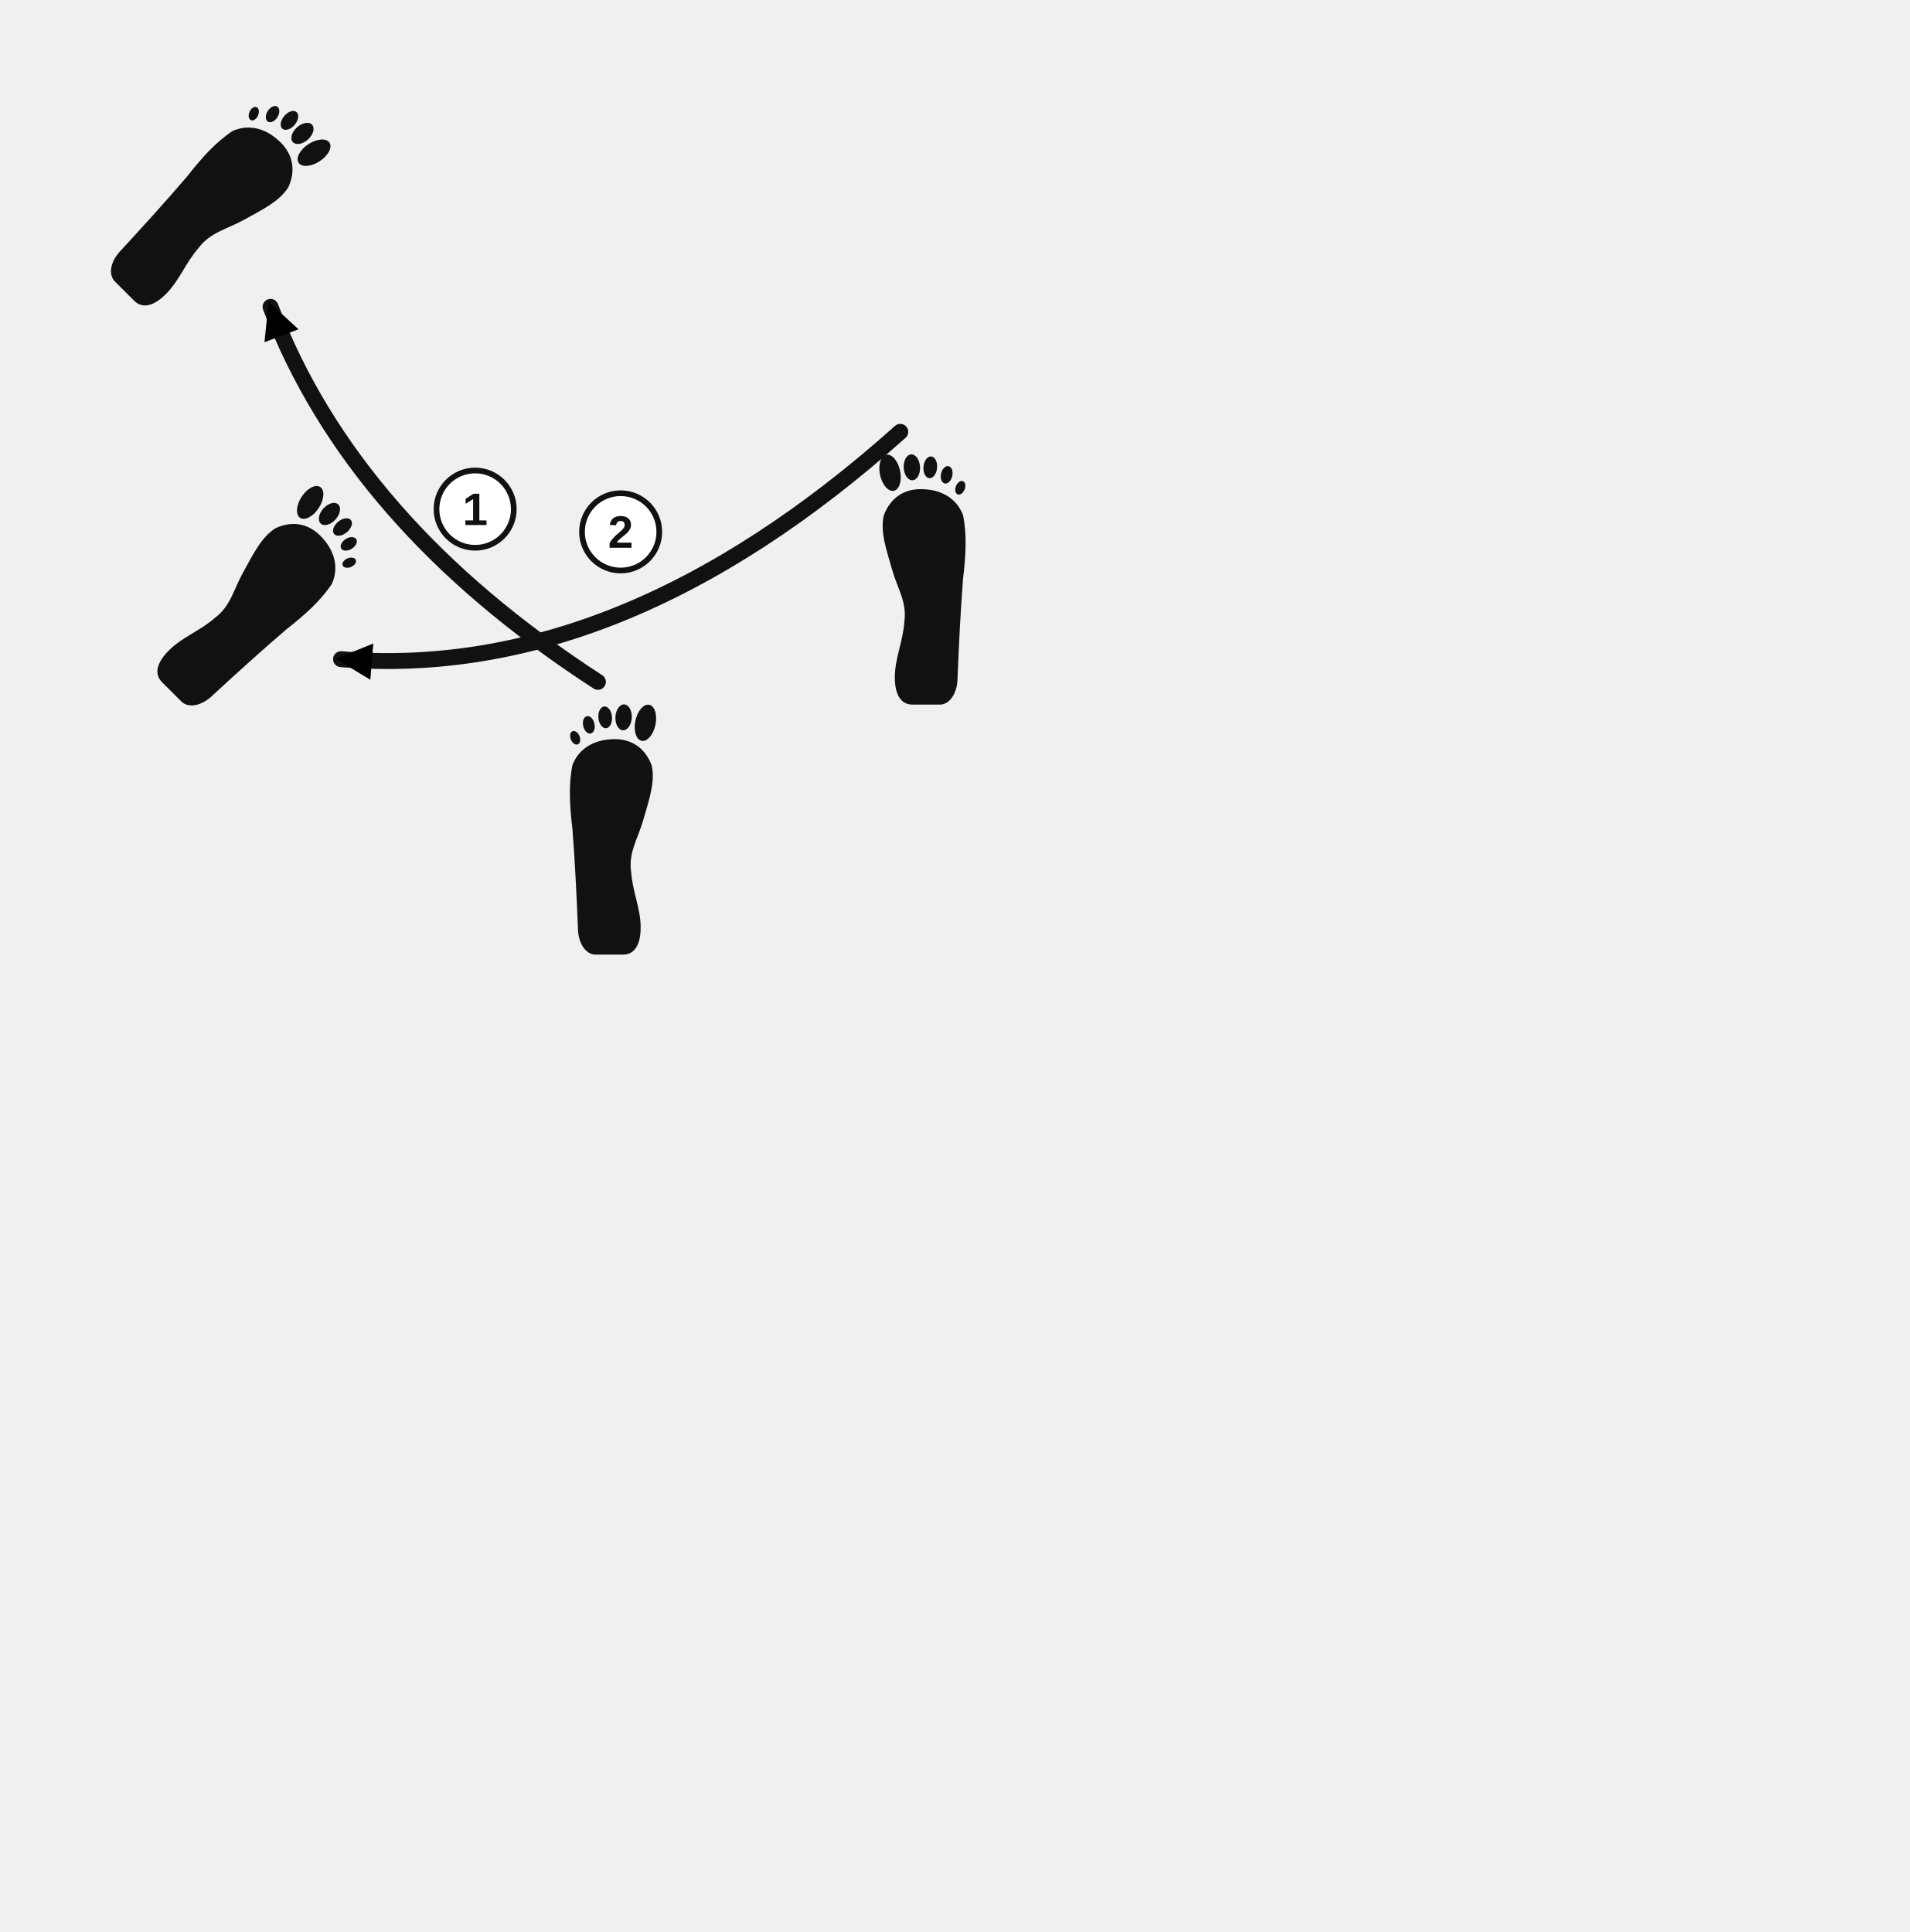
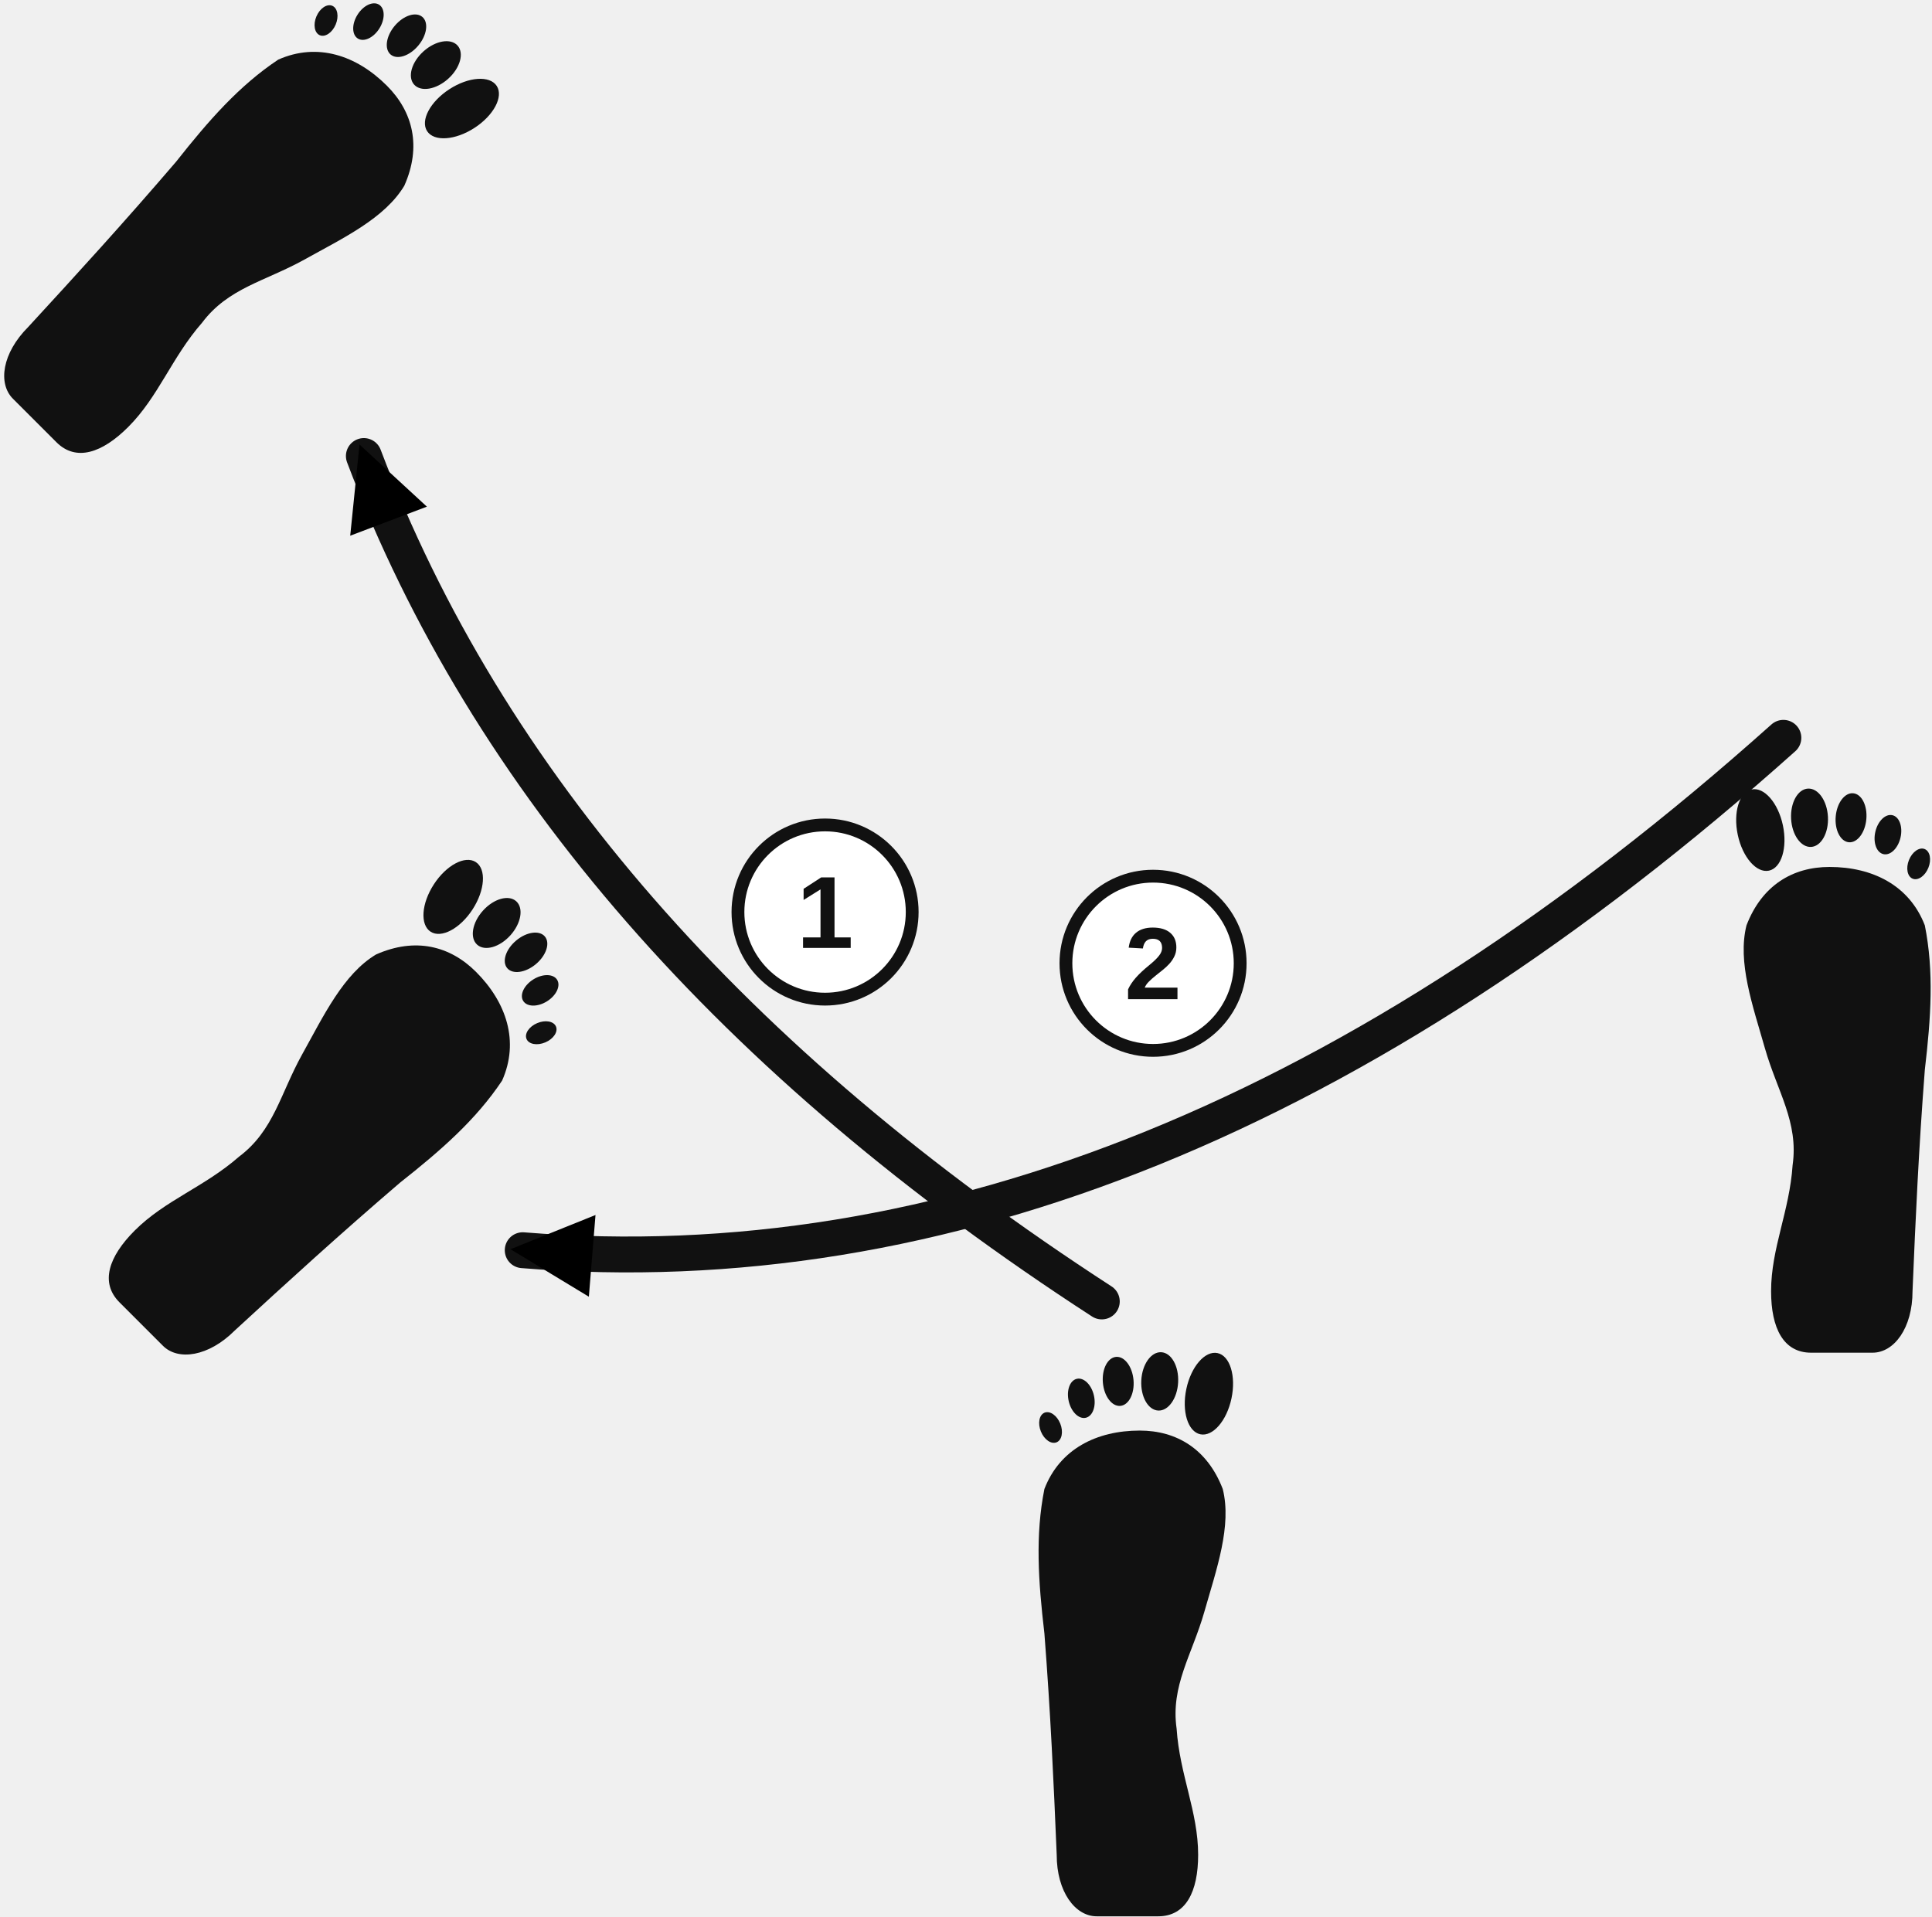
- <svg xmlns="http://www.w3.org/2000/svg" viewBox="0 0 840 850" role="img" aria-label="Hiraki-ashi: left foot steps diagonally forward and to the left, pivoting 45 degrees (1), then right foot follows into the new stance (2)">
+ <svg xmlns="http://www.w3.org/2000/svg" viewBox="48 46 377 374" role="img" aria-label="Hiraki-ashi: left foot steps diagonally forward and to the left, pivoting 45 degrees (1), then right foot follows into the new stance (2)">
  <defs>
    <g id="foot-r">
      <path d="M 45 224                C 36 224 32 216 32 204                C 32 190 38 178 39 163                C 41 149 34 139 30 125                C 26 111 21 97 24 85                C 29 72 39 66 51 66                C 65 66 77 72 82 85                C 85 100 84 115 82 132                C 80 158 79 180 78 204                C 78 216 72 224 65 224                Z" />
      <ellipse cx="28.5" cy="54" rx="7.5" ry="13.5" transform="rotate(-12 28.5 54)" />
      <ellipse cx="44.5" cy="50" rx="6" ry="9.5" transform="rotate(-3 44.5 50)" />
      <ellipse cx="58" cy="50" rx="5" ry="8" transform="rotate(5 58 50)" />
      <ellipse cx="70" cy="55.5" rx="4.2" ry="6.5" transform="rotate(13 70 55.5)" />
      <ellipse cx="80" cy="65" rx="3.4" ry="5.2" transform="rotate(22 80 65)" />
    </g>
    <g id="foot-l">
      <use href="#foot-r" transform="translate(100 0) scale(-1 1)" />
    </g>
    <marker id="ah" viewBox="0 0 10 10" refX="8.5" refY="5" markerWidth="16" markerHeight="16" orient="auto" markerUnits="userSpaceOnUse">
      <path d="M 0 0 L 10 5 L 0 10 Z" />
    </marker>
  </defs>
  <use href="#foot-r" fill="#111111" transform="translate(374.4 175.6) scale(0.6)" />
  <use href="#foot-l" fill="#111111" transform="translate(241 285.6) scale(0.6)" />
  <use href="#foot-l" fill="#111111" transform="translate(85.44 20.04) scale(0.6) rotate(45 50 86)" />
  <use href="#foot-r" fill="#111111" transform="translate(101.98 192.14) scale(0.6) rotate(45 50 86)" />
  <g stroke="#111111" stroke-width="7" stroke-linecap="round" fill="none">
    <path d="M 263 300 Q 155 230 119 135" marker-end="url(#ah)" />
    <path d="M 396 190 Q 273 300 150 290" marker-end="url(#ah)" />
  </g>
  <g font-family="Arial, Helvetica, sans-serif" font-size="20" font-weight="bold" text-anchor="middle">
    <circle cx="209" cy="224" r="17" fill="#ffffff" stroke="#111111" stroke-width="2.5" />
    <text x="209" y="224" dy="0.35em" fill="#111111">1</text>
    <circle cx="273" cy="234" r="17" fill="#ffffff" stroke="#111111" stroke-width="2.5" />
    <text x="273" y="234" dy="0.35em" fill="#111111">2</text>
  </g>
</svg>
